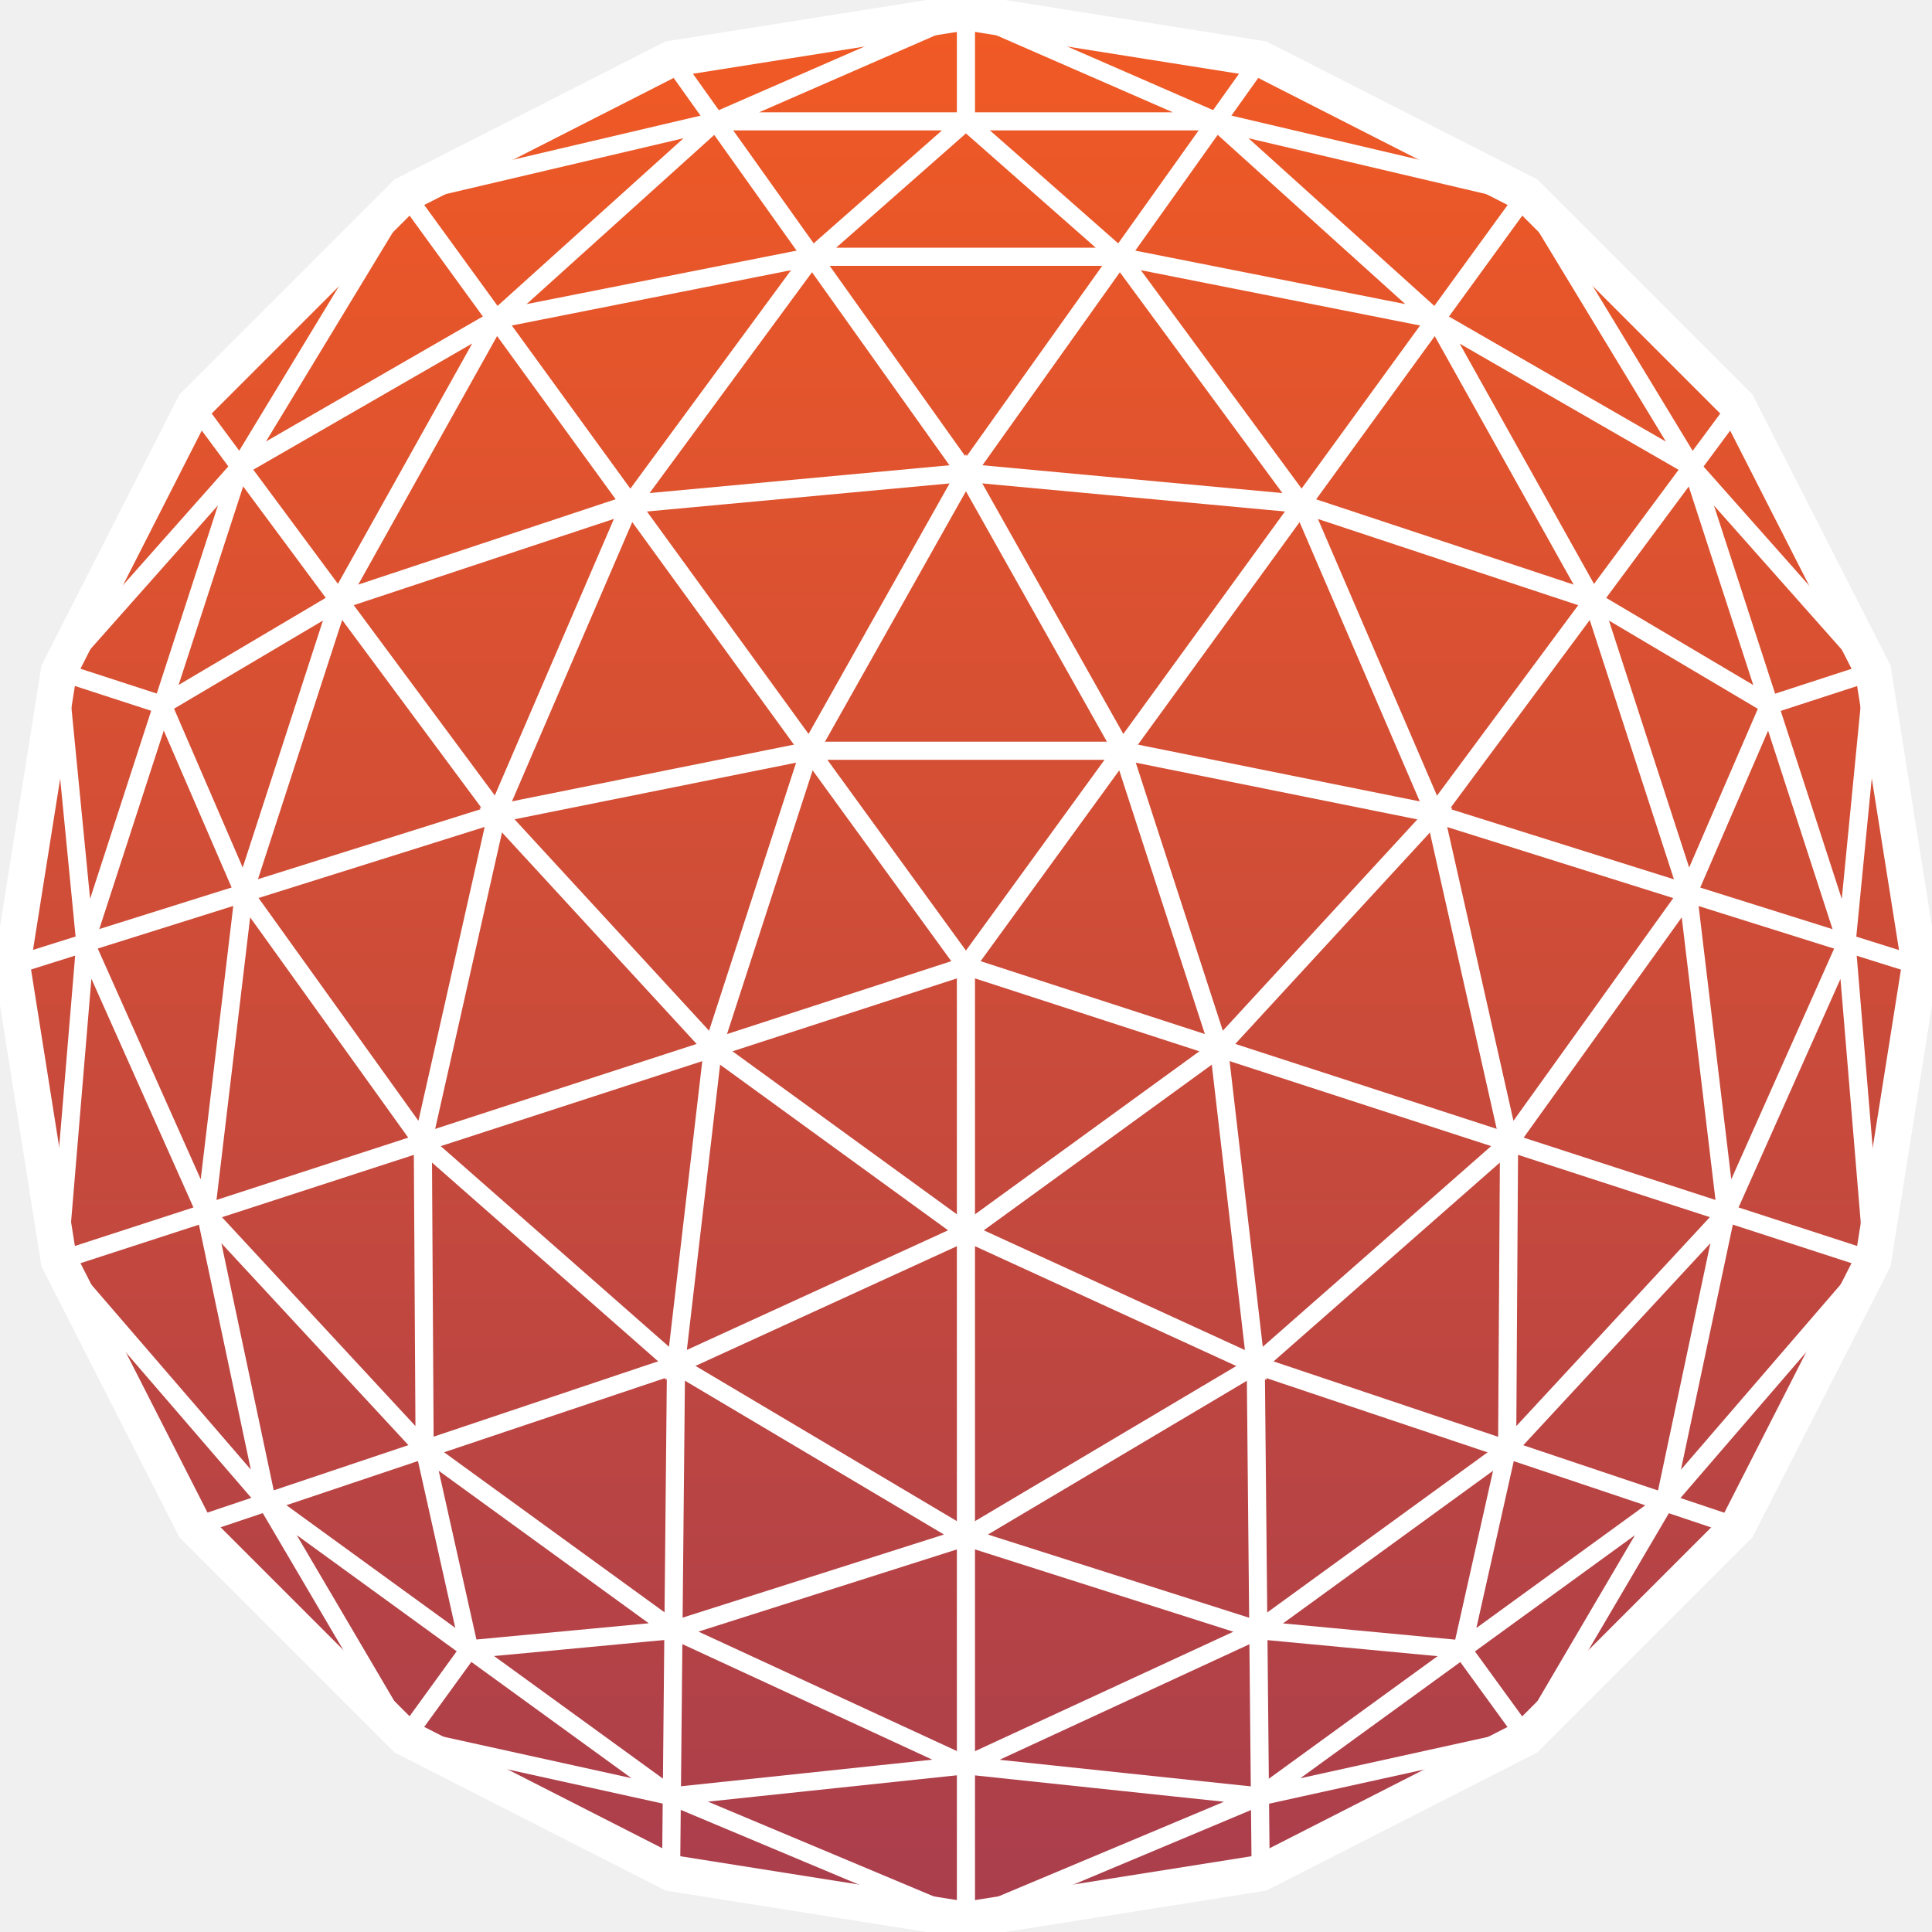
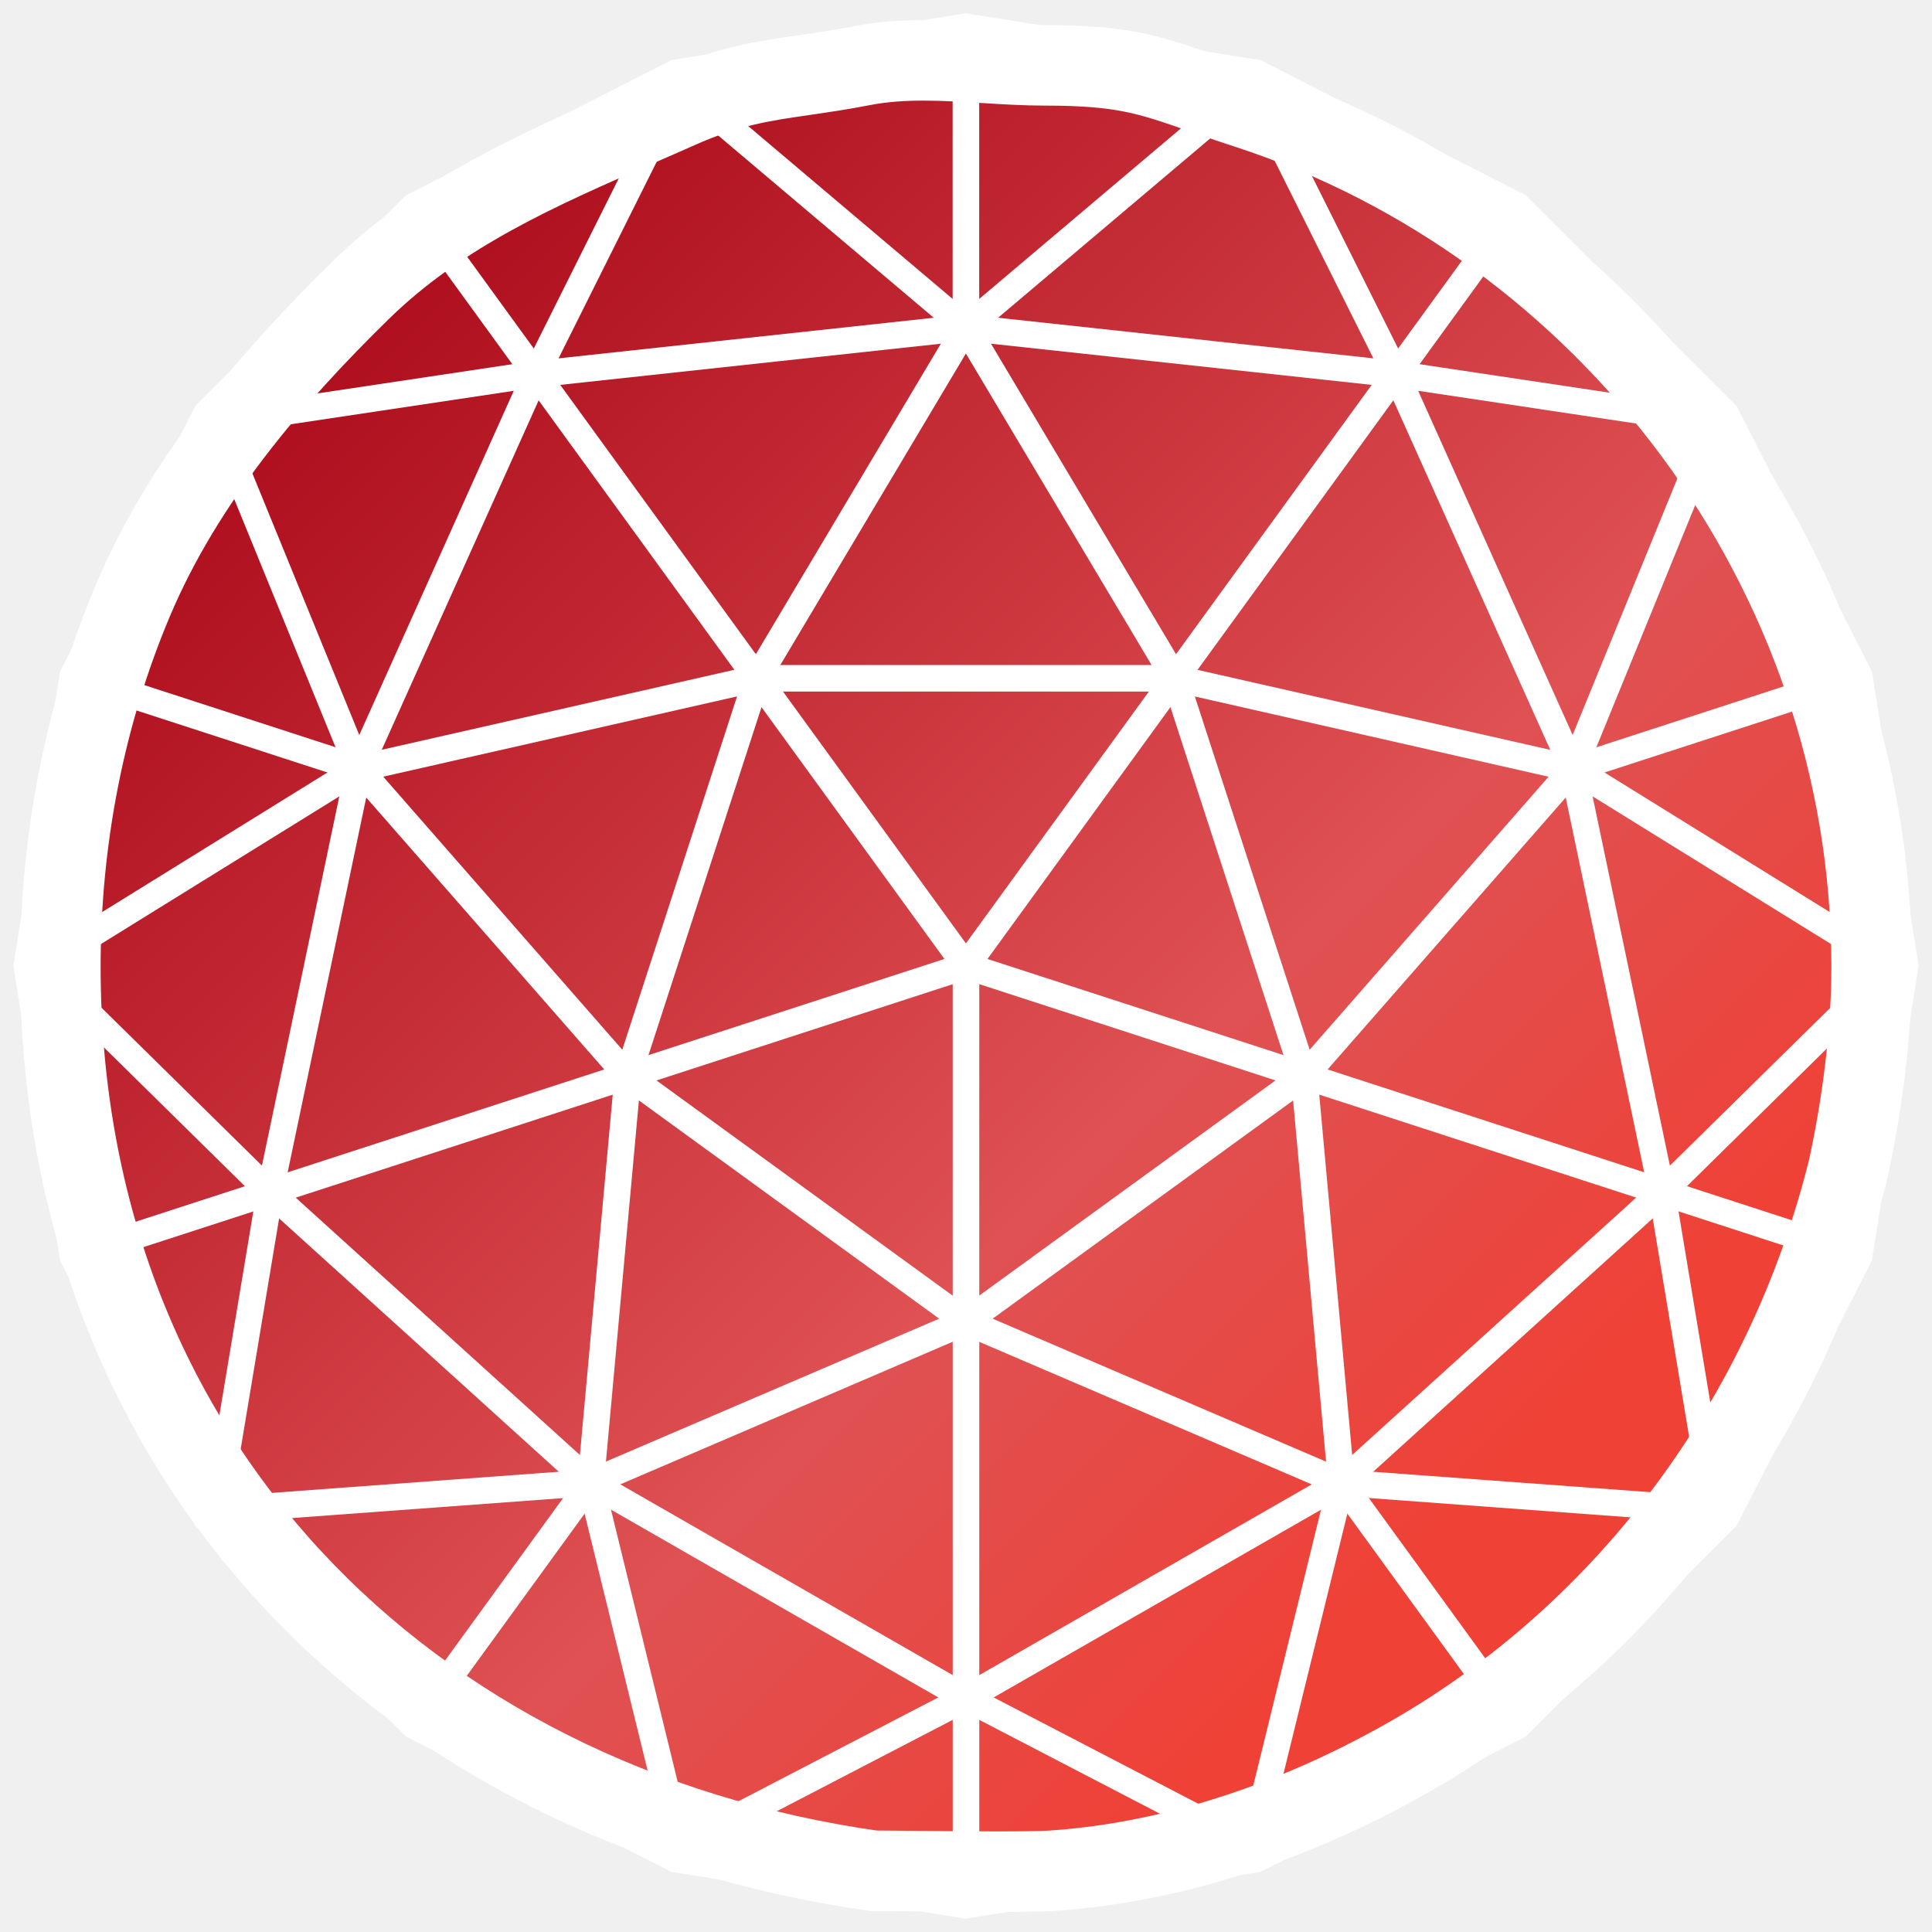
- <svg xmlns="http://www.w3.org/2000/svg" width="160" height="160" viewBox="0 0 160 160" fill="none">
-   <g clip-path="url(#clip0)">
-     <path d="M80 159C123.63 159 159 123.63 159 80C159 36.37 123.63 1 80 1C36.37 1 1 36.37 1 80C1 123.63 36.37 159 80 159Z" fill="url(#paint0_linear)" />
-     <path d="M143.9 33.564L126.426 16.091L104.405 4.876L79.995 1.005L55.586 4.876L33.564 16.091L16.091 33.564L4.876 55.586L1.005 79.995L4.876 104.405L16.091 126.426L33.564 143.9L55.586 155.124L79.995 158.995L104.405 155.124L126.426 143.9L143.9 126.426L155.124 104.405L158.995 79.995L155.124 55.586L143.9 33.564Z" stroke="white" stroke-width="3" stroke-miterlimit="10" />
-     <path d="M126.426 16.091L79.995 79.995" stroke="white" stroke-width="1.5" stroke-miterlimit="10" />
-     <path d="M33.564 16.091L79.995 79.995" stroke="white" stroke-width="1.5" stroke-miterlimit="10" />
-     <path d="M4.876 104.405L79.995 79.995" stroke="white" stroke-width="1.5" stroke-miterlimit="10" />
-     <path d="M79.995 158.985V79.995" stroke="white" stroke-width="1.5" stroke-miterlimit="10" />
-     <path d="M155.124 104.405L79.995 79.995" stroke="white" stroke-width="1.5" stroke-miterlimit="10" />
-     <path d="M79.995 102.036L100.952 86.811L92.951 62.173H67.039L59.038 86.811L79.995 102.036Z" stroke="white" stroke-width="1.5" stroke-miterlimit="10" />
-     <path d="M55.586 4.876L79.995 39.157L104.405 4.876" stroke="white" stroke-width="1.5" stroke-miterlimit="10" />
-     <path d="M79.995 10.05V1.005L59.277 10.05H79.995ZM79.995 10.05L67.258 21.265H92.732L79.995 10.05Z" stroke="white" stroke-width="1.5" stroke-miterlimit="10" />
-     <path d="M79.995 1.005L100.723 10.05H79.995" stroke="white" stroke-width="1.5" stroke-miterlimit="10" />
-     <path d="M67.039 62.173L79.995 39.157L92.951 62.173" stroke="white" stroke-width="1.5" stroke-miterlimit="10" />
-     <path d="M79.995 39.157L52.202 41.734L67.258 21.265L41.087 26.449L59.277 10.05L33.564 16.09" stroke="white" stroke-width="1.5" stroke-miterlimit="10" />
-     <path d="M79.995 39.157L107.798 41.734L92.732 21.265L118.903 26.449L100.723 10.05L126.426 16.09" stroke="white" stroke-width="1.5" stroke-miterlimit="10" />
-     <path d="M1.005 79.995L41.157 67.377L16.091 33.564" stroke="white" stroke-width="1.5" stroke-miterlimit="10" />
-     <path d="M4.866 55.586L13.464 58.382L20.2 73.965L28.072 49.734L13.464 58.382L7.065 78.084L4.866 55.586Z" stroke="white" stroke-width="1.5" stroke-miterlimit="10" />
-     <path d="M4.866 55.586L19.872 38.669L13.464 58.382" stroke="white" stroke-width="1.5" stroke-miterlimit="10" />
-     <path d="M59.038 86.811L41.157 67.377L67.039 62.173" stroke="white" stroke-width="1.5" stroke-miterlimit="10" />
-     <path d="M41.157 67.377L35.017 94.613L20.2 73.965L17.046 100.454L7.065 78.084L4.866 104.404" stroke="white" stroke-width="1.5" stroke-miterlimit="10" />
-     <path d="M41.147 67.377L52.192 41.734L28.071 49.734L41.087 26.439L19.872 38.669L33.564 16.091" stroke="white" stroke-width="1.5" stroke-miterlimit="10" />
-     <path d="M55.576 155.124L55.984 113.032L16.081 126.426" stroke="white" stroke-width="1.5" stroke-miterlimit="10" />
-     <path d="M33.564 143.899L38.868 136.586L55.775 134.993L35.166 120.027L38.868 136.586L55.645 148.765L33.564 143.899Z" stroke="white" stroke-width="1.5" stroke-miterlimit="10" />
-     <path d="M33.564 143.9L22.101 124.406L38.868 136.586" stroke="white" stroke-width="1.5" stroke-miterlimit="10" />
-     <path d="M79.995 102.036L55.984 113.032L59.039 86.811" stroke="white" stroke-width="1.5" stroke-miterlimit="10" />
-     <path d="M55.984 113.032L79.995 127.291L55.775 134.993L79.995 146.188L55.645 148.765L79.995 158.985" stroke="white" stroke-width="1.5" stroke-miterlimit="10" />
-     <path d="M55.984 113.042L35.017 94.613L35.166 120.027L17.036 100.454L22.111 124.406L4.866 104.404" stroke="white" stroke-width="1.5" stroke-miterlimit="10" />
-     <path d="M143.89 126.436L103.997 113.042L104.405 155.124" stroke="white" stroke-width="1.5" stroke-miterlimit="10" />
-     <path d="M126.416 143.909L121.102 136.596L124.814 120.027L104.206 135.003L121.102 136.596L137.869 124.416L126.416 143.909Z" stroke="white" stroke-width="1.5" stroke-miterlimit="10" />
-     <path d="M126.416 143.909L104.335 148.775L121.102 136.596" stroke="white" stroke-width="1.5" stroke-miterlimit="10" />
-     <path d="M100.952 86.811L103.997 113.042L79.995 102.036" stroke="white" stroke-width="1.5" stroke-miterlimit="10" />
-     <path d="M103.997 113.042L124.973 94.613L124.814 120.027L142.944 100.454L137.869 124.416L155.114 104.414" stroke="white" stroke-width="1.5" stroke-miterlimit="10" />
-     <path d="M103.997 113.042L79.995 127.291L104.206 135.003L79.995 146.198L104.345 148.775L79.995 158.995" stroke="white" stroke-width="1.5" stroke-miterlimit="10" />
-     <path d="M143.9 33.574L118.833 67.387L158.985 80.005" stroke="white" stroke-width="1.5" stroke-miterlimit="10" />
-     <path d="M155.124 55.596L146.527 58.392L131.919 49.734L139.79 73.965L146.527 58.392L140.118 38.679L155.124 55.596Z" stroke="white" stroke-width="1.5" stroke-miterlimit="10" />
-     <path d="M155.124 55.596L152.925 78.094L146.527 58.392" stroke="white" stroke-width="1.5" stroke-miterlimit="10" />
-     <path d="M92.951 62.173L118.833 67.387L100.952 86.811" stroke="white" stroke-width="1.5" stroke-miterlimit="10" />
-     <path d="M118.833 67.387L107.798 41.744L131.919 49.734L118.903 26.45L140.118 38.679L126.426 16.101" stroke="white" stroke-width="1.5" stroke-miterlimit="10" />
-     <path d="M118.833 67.377L124.973 94.613L139.79 73.965L142.954 100.454L152.925 78.094L155.114 104.414" stroke="white" stroke-width="1.5" stroke-miterlimit="10" />
-   </g>
+ <svg xmlns="http://www.w3.org/2000/svg" width="100%" height="100%" viewBox="0 0 24 24" version="1.1" xml:space="preserve" style="fill-rule:evenodd;clip-rule:evenodd;">
+   <path d="M12.985,0.812C13.949,0.812 14.279,0.928 14.929,1.155C15.091,1.211 15.273,1.275 15.49,1.345C19.947,2.795 23.25,7.071 23.25,12.005C23.25,12.829 23.133,13.721 22.963,14.506C22.196,17.622 20.213,20.269 17.543,21.804C16.213,22.568 14.67,23.131 13.068,23.239C12.8,23.257 11.93,23.249 11.339,23.243C11.126,23.241 10.95,23.239 10.85,23.239C5.061,22.419 0.75,18.142 0.75,12.005C0.75,10.447 1.047,8.887 1.653,7.454C2.282,5.968 3.362,4.699 4.486,3.6C5.476,2.634 6.7,2.1 7.906,1.574C8.081,1.498 8.255,1.422 8.428,1.345C9.05,1.068 9.469,1.008 9.996,0.932C10.214,0.9 10.45,0.866 10.727,0.812C11.214,0.719 11.726,0.75 12.234,0.781C12.486,0.797 12.738,0.812 12.985,0.812Z" style="fill:url(#_Linear1);fill-rule:nonzero;" />
+   <path d="M12.985,0.812C13.949,0.812 14.279,0.928 14.929,1.155C15.091,1.211 15.273,1.275 15.49,1.345C19.947,2.795 23.25,7.071 23.25,12.005C23.25,12.829 23.133,13.721 22.963,14.506C22.196,17.622 20.213,20.269 17.543,21.804C16.213,22.568 14.67,23.131 13.068,23.239C12.8,23.257 11.93,23.249 11.339,23.243C11.126,23.241 10.95,23.239 10.85,23.239C5.061,22.419 0.75,18.142 0.75,12.005C0.75,10.447 1.047,8.887 1.653,7.454C2.282,5.968 3.362,4.699 4.486,3.6C5.476,2.634 6.7,2.1 7.906,1.574C8.081,1.498 8.255,1.422 8.428,1.345C9.05,1.068 9.469,1.008 9.996,0.932C10.214,0.9 10.45,0.866 10.727,0.812C11.214,0.719 11.726,0.75 12.234,0.781C12.486,0.797 12.738,0.812 12.985,0.812Z" style="fill:none;fill-rule:nonzero;stroke:white;stroke-width:1px;" />
+   <path d="M11.999,0.166L15.656,0.746L18.955,2.426L21.573,5.044L23.254,8.342L23.834,11.999L23.254,15.656L21.573,18.955L18.955,21.573L15.656,23.254L11.999,23.834L8.343,23.254L5.044,21.573L2.426,18.955L0.746,15.656L0.166,11.999L0.746,8.343L2.426,5.044L5.044,2.426L8.343,0.746L11.999,0.166ZM8.549,1.381L5.436,2.966L2.967,5.436L1.381,8.549L0.834,11.999L1.381,15.45L2.967,18.562L5.436,21.032L8.549,22.619L11.999,23.166L15.45,22.619L18.562,21.032L21.032,18.562L22.619,15.45L23.166,11.999L22.619,8.549L21.032,5.436L18.562,2.966L15.45,1.381L11.999,0.834L8.549,1.381Z" style="fill:white;" />
+   <path d="M11.915,3.928C11.993,3.881 12.094,3.907 12.141,3.985L14.738,8.343C14.785,8.421 14.759,8.523 14.681,8.569C14.603,8.616 14.501,8.59 14.455,8.512L11.857,4.154C11.811,4.076 11.836,3.975 11.915,3.928Z" style="fill:white;" />
+   <path d="M11.999,3.904L17.36,4.484L17.325,4.812L11.999,4.236L6.674,4.812L6.639,4.484L11.999,3.904Z" style="fill:white;" />
+   <path d="M9.237,8.426C9.237,8.334 9.311,8.261 9.402,8.261L14.596,8.261C14.687,8.261 14.761,8.334 14.761,8.426C14.761,8.517 14.687,8.591 14.596,8.591L9.402,8.591C9.311,8.591 9.237,8.517 9.237,8.426Z" style="fill:white;" />
+   <path d="M12.083,3.928C12.161,3.975 12.187,4.076 12.14,4.154L9.544,8.512C9.497,8.59 9.396,8.616 9.318,8.569C9.24,8.523 9.214,8.421 9.261,8.343L11.857,3.985C11.903,3.907 12.004,3.881 12.083,3.928Z" style="fill:white;" />
+   <path d="M8.392,0.803L11.999,3.853L15.606,0.803L17.49,4.573L17.195,4.721L15.499,1.326L11.999,4.285L8.499,1.326L6.804,4.721L6.509,4.573L8.392,0.803Z" style="fill:white;" />
+   <path d="M5.143,2.563C5.217,2.509 5.32,2.525 5.374,2.599L11.999,11.719L18.625,2.599C18.679,2.525 18.782,2.509 18.856,2.563C18.929,2.616 18.946,2.719 18.892,2.793L12.133,12.097C12.102,12.14 12.052,12.165 11.999,12.165C11.947,12.165 11.897,12.14 11.866,12.097L5.107,2.793C5.053,2.719 5.07,2.616 5.143,2.563Z" style="fill:white;" />
+   <path d="M9.525,8.314C9.565,8.358 9.578,8.42 9.56,8.476L7.992,13.303L12.081,16.274L16.727,18.266C16.811,18.302 16.85,18.399 16.814,18.482C16.778,18.566 16.681,18.605 16.597,18.569L11.934,16.57C11.923,16.565 11.912,16.559 11.902,16.552L7.701,13.499C7.643,13.457 7.619,13.383 7.641,13.315L9.156,8.651L4.493,9.709C4.404,9.729 4.315,9.674 4.295,9.585C4.275,9.496 4.331,9.408 4.42,9.387L9.367,8.265C9.424,8.251 9.485,8.27 9.525,8.314Z" style="fill:white;" />
+   <path d="M4.347,9.426C4.416,9.366 4.52,9.373 4.58,9.442L7.922,13.259C7.982,13.328 7.975,13.432 7.907,13.492C7.838,13.552 7.734,13.545 7.674,13.477L4.332,9.659C4.272,9.591 4.279,9.486 4.347,9.426Z" style="fill:white;" />
+   <path d="M6.931,4.439L4.635,9.553L4.661,9.616L4.603,9.652L3.534,14.751L7.435,18.284L12.078,20.948L15.442,22.696L16.535,18.244L21.105,18.581L20.481,14.837L20.807,14.783L21.499,18.941L16.789,18.593L15.662,23.182L11.917,21.236L7.24,18.553L3.238,14.928L0.234,11.971L4.25,9.483L2.464,5.109L6.931,4.439ZM4.215,9.893L0.765,12.03L3.254,14.48L4.215,9.893ZM4.463,9.131L6.382,4.855L2.928,5.373L4.463,9.131Z" style="fill:white;" />
+   <path d="M7.814,13.202C7.904,13.211 7.971,13.291 7.963,13.382L7.502,18.433C7.494,18.524 7.414,18.591 7.323,18.583C7.232,18.574 7.165,18.494 7.174,18.403L7.634,13.352C7.642,13.261 7.723,13.194 7.814,13.202Z" style="fill:white;" />
+   <path d="M12.151,16.353C12.187,16.436 12.148,16.533 12.065,16.569L7.403,18.569C7.319,18.604 7.222,18.566 7.186,18.482C7.15,18.398 7.189,18.301 7.273,18.265L11.935,16.266C12.018,16.23 12.115,16.269 12.151,16.353Z" style="fill:white;" />
+   <path d="M2.893,18.581L3.517,14.837L3.191,14.783L2.499,18.941L7.211,18.594L8.336,23.182L12.075,21.24L11.923,20.947L8.556,22.696L7.465,18.244L2.893,18.581Z" style="fill:white;" />
+   <path d="M12.097,11.865C12.14,11.896 12.165,11.946 12.165,11.998L12.165,23.5C12.165,23.591 12.091,23.665 12,23.665C11.909,23.665 11.835,23.591 11.835,23.5L11.835,12.226L1.115,15.709C1.029,15.737 0.936,15.69 0.908,15.603C0.879,15.517 0.927,15.423 1.013,15.395L11.949,11.842C11.999,11.825 12.054,11.834 12.097,11.865Z" style="fill:white;" />
+   <path d="M17.212,4.547C17.248,4.499 17.308,4.475 17.368,4.484L21.327,5.078C21.377,5.085 21.421,5.115 21.446,5.159C21.471,5.203 21.474,5.256 21.455,5.303L19.749,9.483L23.587,11.861C23.63,11.887 23.658,11.932 23.664,11.982C23.669,12.033 23.652,12.083 23.616,12.118L20.762,14.926L20.756,14.932L20.755,14.932C20.755,14.933 20.754,14.934 20.753,14.934L16.773,18.541C16.727,18.583 16.661,18.595 16.602,18.572C16.544,18.55 16.504,18.496 16.498,18.434L16.039,13.4L14.44,8.478C14.421,8.421 14.435,8.359 14.475,8.315C14.515,8.272 14.575,8.253 14.633,8.266L19.258,9.315L17.193,4.715C17.168,4.659 17.175,4.595 17.212,4.547ZM19.237,9.649L14.843,8.652L16.269,13.04L19.237,9.649ZM16.372,13.422L16.797,18.074L20.464,14.751L19.45,9.907L16.372,13.422ZM19.784,9.893L20.744,14.48L23.234,12.03L19.784,9.893ZM19.536,9.13L21.07,5.373L17.617,4.855L19.536,9.13Z" style="fill:white;" />
+   <path d="M11.842,11.947C11.87,11.861 11.963,11.813 12.05,11.842L22.987,15.395C23.074,15.423 23.121,15.517 23.093,15.603C23.065,15.69 22.972,15.737 22.885,15.709L11.948,12.155C11.861,12.127 11.814,12.034 11.842,11.947Z" style="fill:white;" />
+   <path d="M16.335,13.27C16.389,13.343 16.372,13.447 16.298,13.5L12.096,16.552C12.022,16.606 11.919,16.59 11.866,16.516C11.812,16.442 11.828,16.339 11.902,16.285L16.104,13.233C16.178,13.18 16.281,13.196 16.335,13.27Z" style="fill:white;" />
+   <path d="M16.58,18.276C16.653,18.234 16.746,18.254 16.796,18.322L18.892,21.208C18.945,21.282 18.929,21.385 18.855,21.439C18.782,21.492 18.678,21.476 18.625,21.402L16.616,18.636L12.081,21.237C12.002,21.282 11.901,21.255 11.856,21.176C11.81,21.097 11.838,20.996 11.917,20.951L16.58,18.276Z" style="fill:white;" />
+   <path d="M11.999,0.335C12.09,0.335 12.164,0.409 12.164,0.5L12.164,4.068C12.164,4.159 12.09,4.233 11.999,4.233C11.908,4.233 11.834,4.159 11.834,4.068L11.834,0.5C11.834,0.409 11.908,0.335 11.999,0.335Z" style="fill:white;" />
+   <path d="M23.093,8.396C23.121,8.483 23.073,8.576 22.987,8.604L19.594,9.706C19.507,9.735 19.414,9.687 19.386,9.601C19.358,9.514 19.405,9.421 19.492,9.393L22.885,8.29C22.971,8.262 23.064,8.309 23.093,8.396Z" style="fill:white;" />
+   <path d="M7.435,18.286C7.509,18.34 7.525,18.443 7.471,18.516L5.374,21.402C5.32,21.476 5.217,21.492 5.143,21.439C5.069,21.385 5.053,21.282 5.107,21.208L7.204,18.322C7.258,18.249 7.361,18.232 7.435,18.286Z" style="fill:white;" />
+   <path d="M0.908,8.396C0.936,8.309 1.029,8.262 1.115,8.29L4.508,9.393C4.595,9.421 4.642,9.514 4.614,9.601C4.586,9.687 4.493,9.735 4.406,9.706L1.013,8.604C0.927,8.576 0.879,8.483 0.908,8.396Z" style="fill:white;" />
  <defs>
-     <linearGradient id="paint0_linear" x1="80" y1="159" x2="80" y2="1" gradientUnits="userSpaceOnUse">
-       <stop stop-color="#A93E4D" />
-       <stop offset="1" stop-color="#F15A24" />
+     <linearGradient id="_Linear1" x1="0" y1="0" x2="1" y2="0" gradientUnits="userSpaceOnUse" gradientTransform="matrix(-14.8673,-14.7971,14.7971,-14.8673,20.4244,16.9042)">
+       <stop offset="0" style="stop-color:rgb(239,65,54);stop-opacity:1" />
+       <stop offset="0.01" style="stop-color:rgb(239,65,54);stop-opacity:1" />
+       <stop offset="0.32" style="stop-color:rgb(223,81,83);stop-opacity:1" />
+       <stop offset="1" style="stop-color:rgb(172,11,27);stop-opacity:1" />
    </linearGradient>
-     <clipPath id="clip0">
-       <rect width="160" height="160" fill="white" />
-     </clipPath>
  </defs>
</svg>
